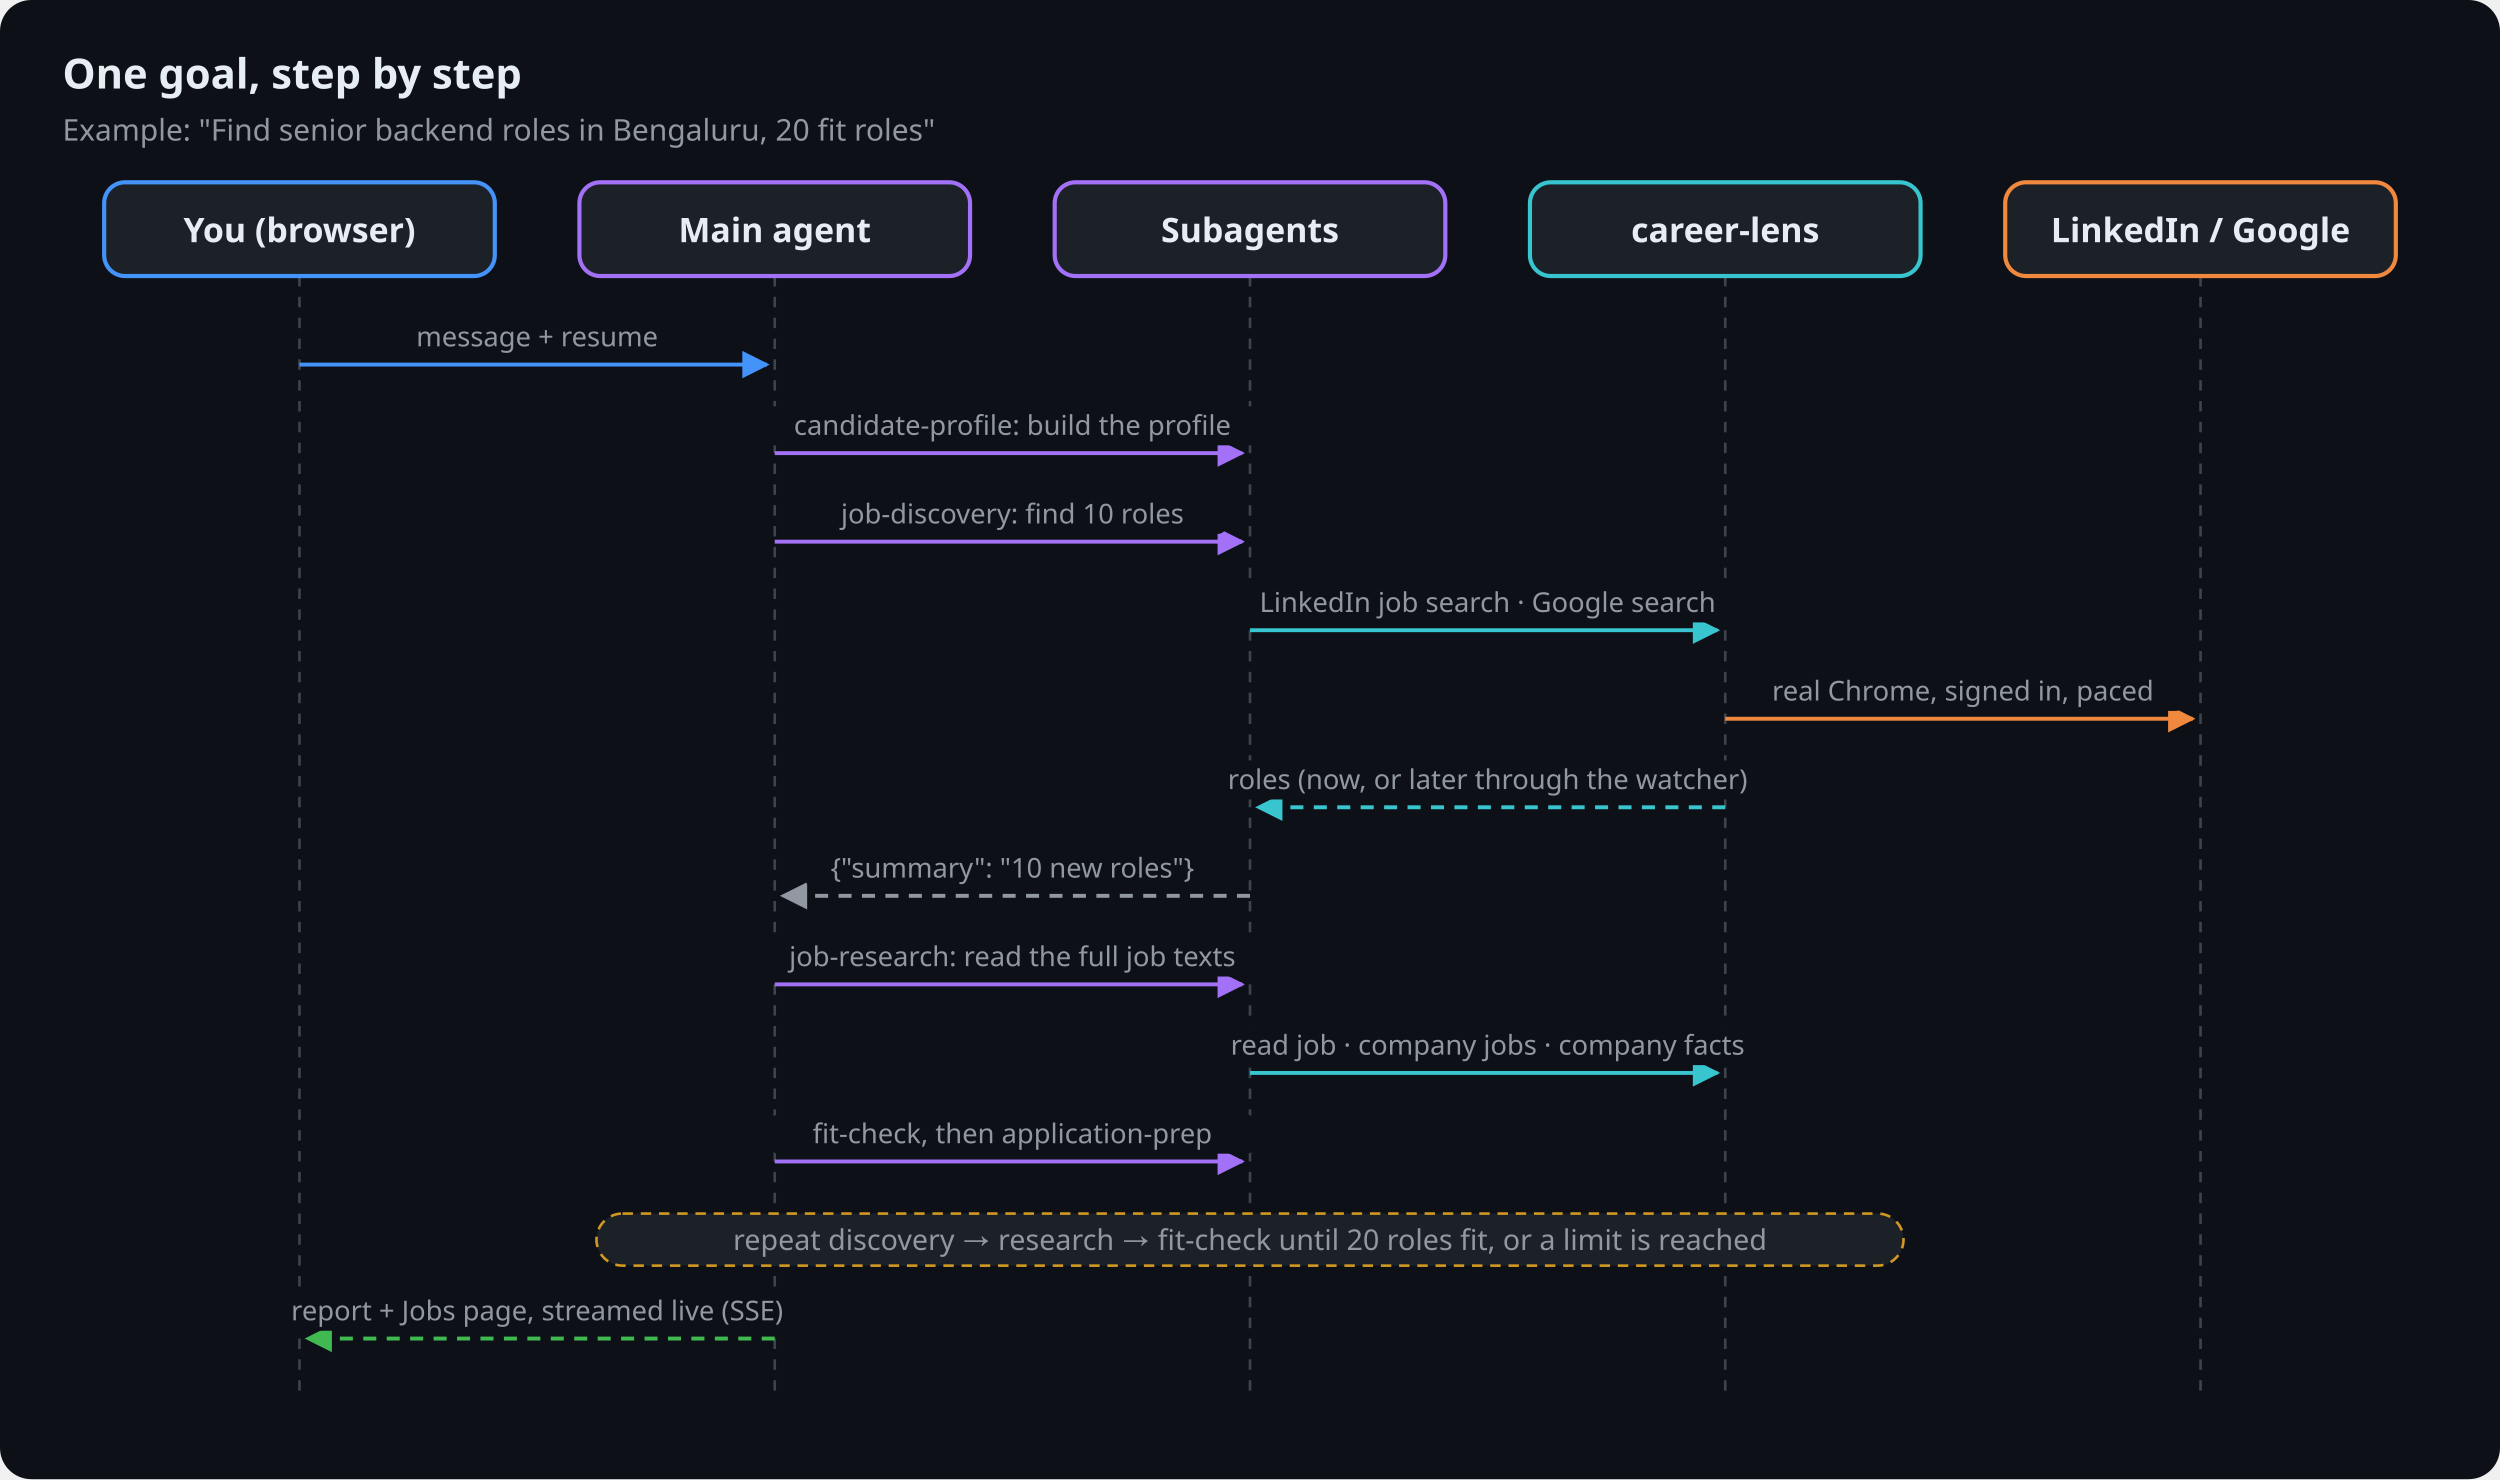
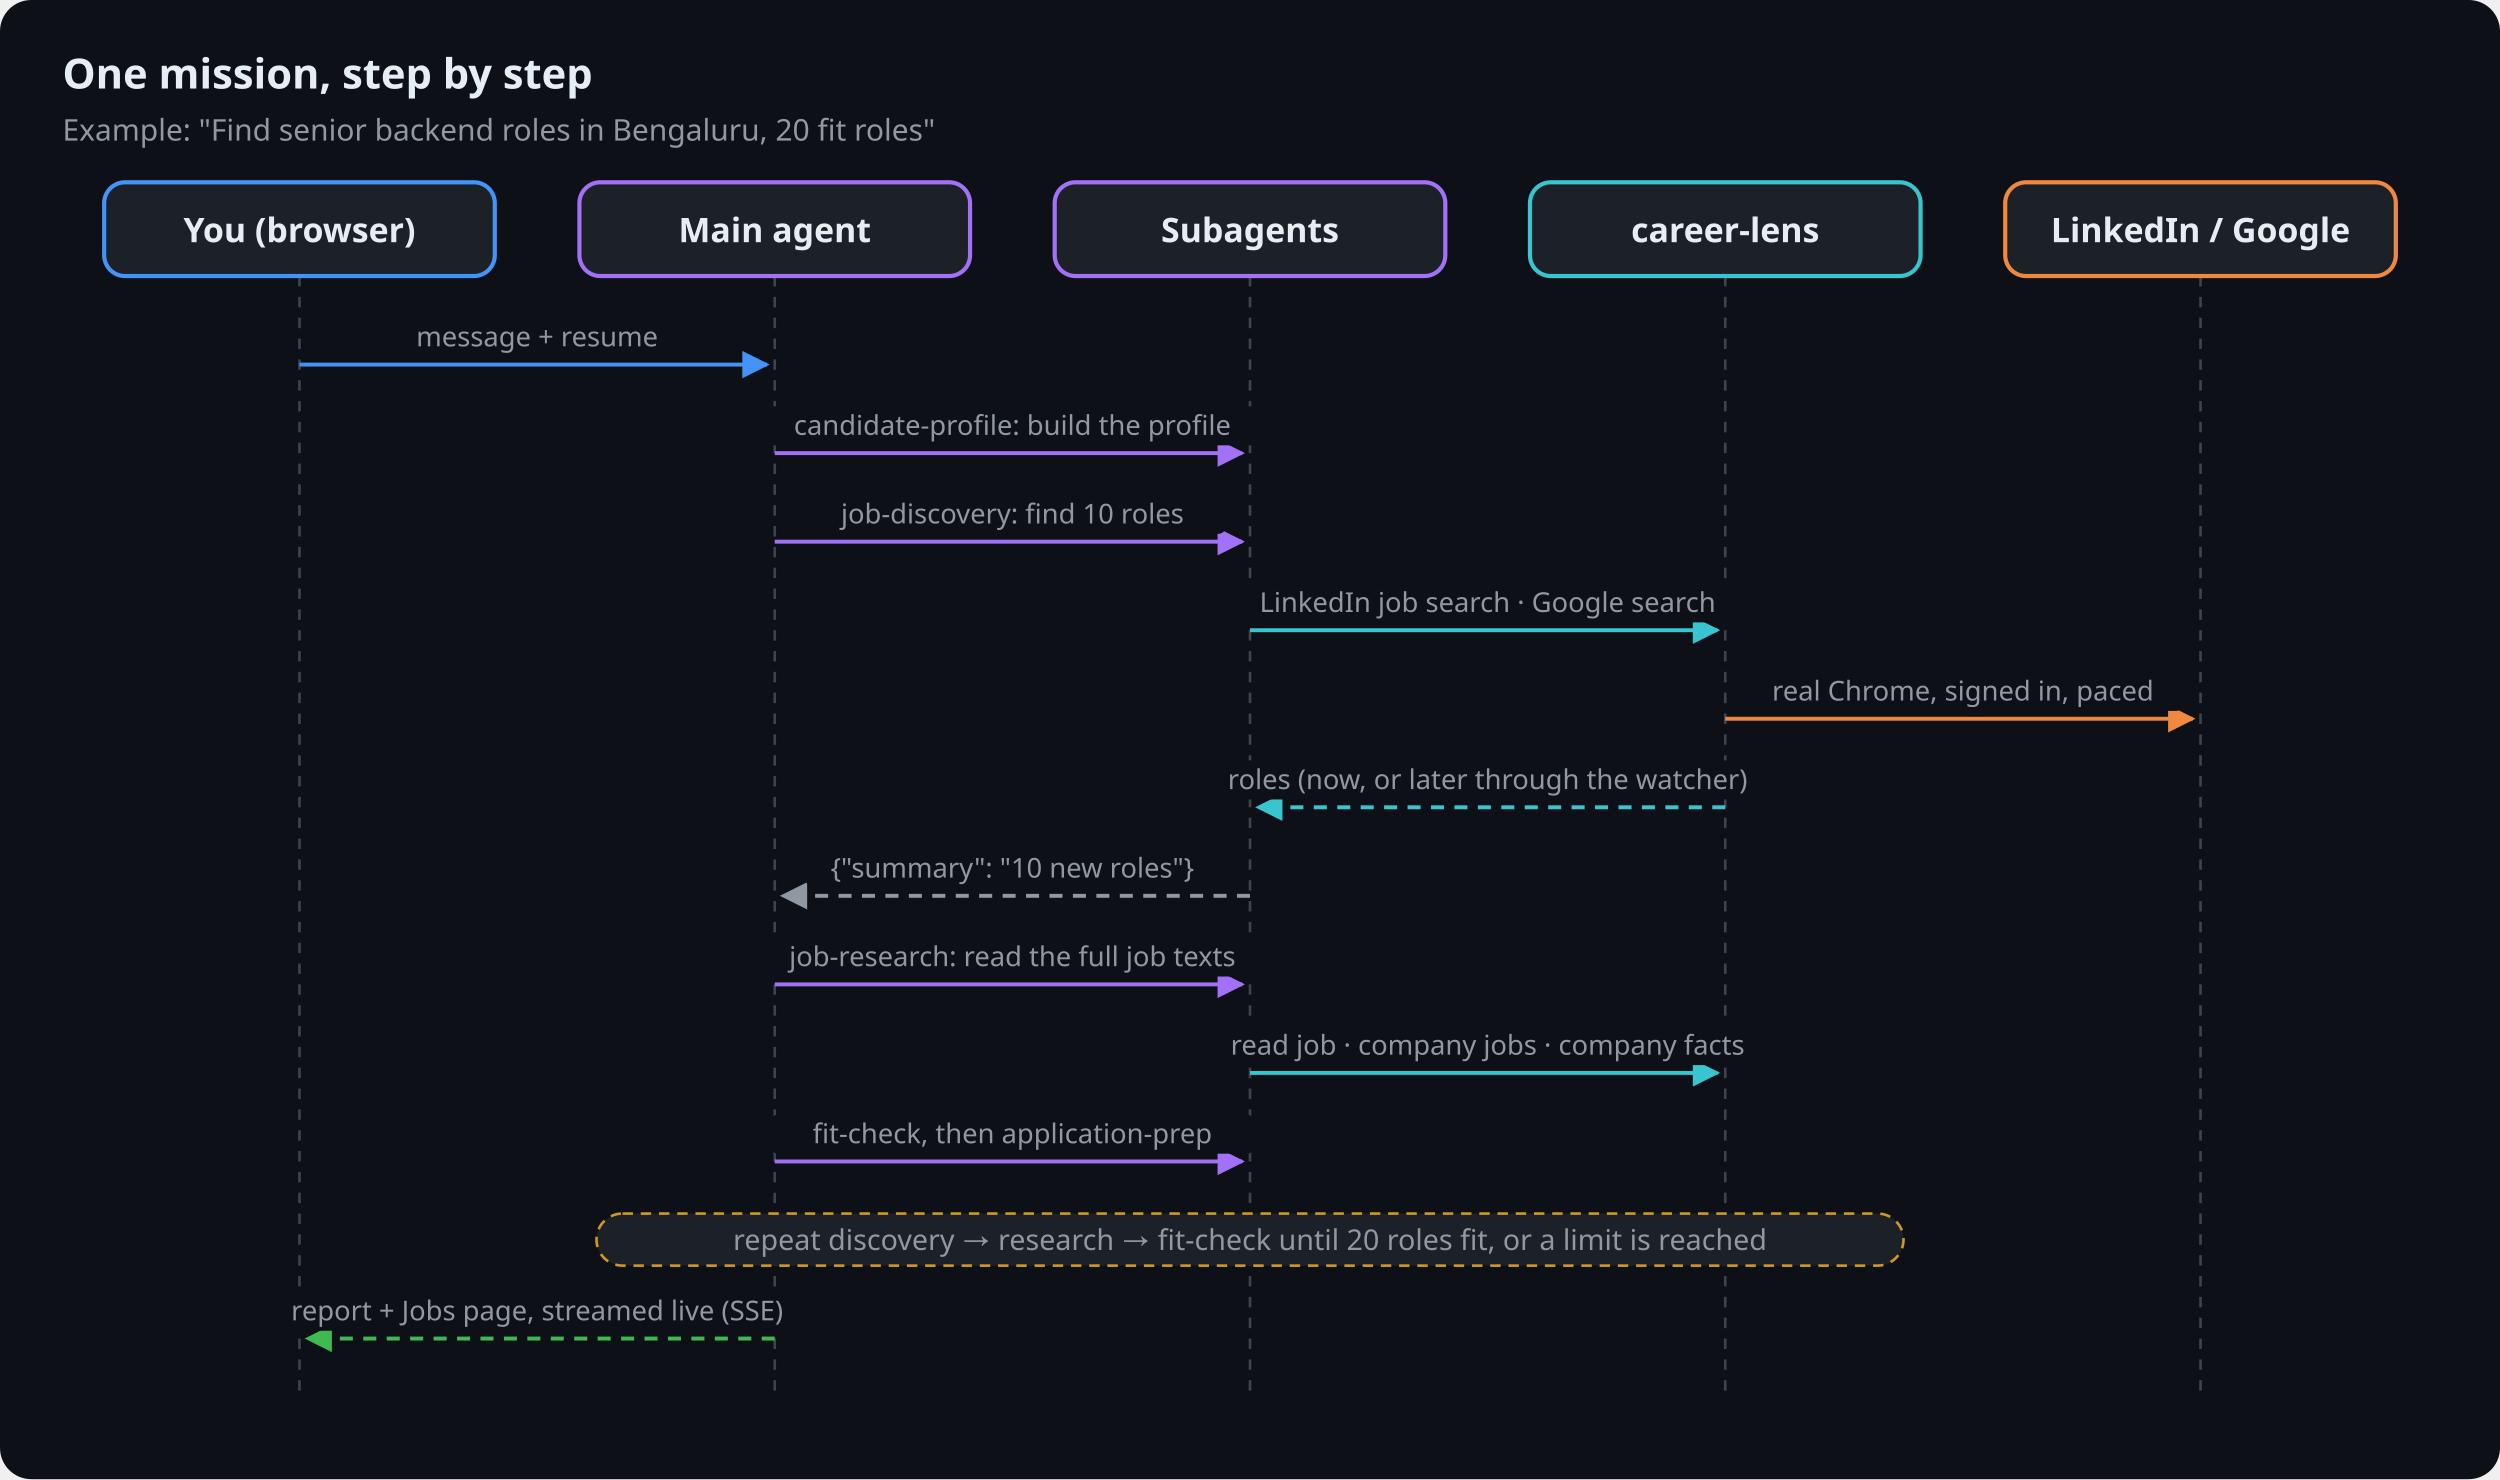
<svg xmlns="http://www.w3.org/2000/svg" width="960" height="568" viewBox="0 0 960 568" role="img" aria-label="One goal, step by step">
  <style>
.bg{fill:#0d1117}.panel{fill:#151b23;stroke:#30363d}.card{fill:#1c2128;stroke:#3d444d}.hi{stroke:#e6edf3}
.t{fill:#e6edf3;font:600 13px -apple-system,BlinkMacSystemFont,'Segoe UI','Noto Sans',Helvetica,Arial,sans-serif}.d{fill:#9198a1;font:400 11px -apple-system,BlinkMacSystemFont,'Segoe UI','Noto Sans',Helvetica,Arial,sans-serif}.m{font-family:ui-monospace,SFMono-Regular,'SF Mono',Menlo,Consolas,monospace}
.gt{fill:#e6edf3;font:600 13px -apple-system,BlinkMacSystemFont,'Segoe UI','Noto Sans',Helvetica,Arial,sans-serif}.gs{fill:#9198a1;font:400 11px -apple-system,BlinkMacSystemFont,'Segoe UI','Noto Sans',Helvetica,Arial,sans-serif}
.h1{fill:#e6edf3;font:600 16px -apple-system,BlinkMacSystemFont,'Segoe UI','Noto Sans',Helvetica,Arial,sans-serif}.h2{fill:#9198a1;font:400 11.5px -apple-system,BlinkMacSystemFont,'Segoe UI','Noto Sans',Helvetica,Arial,sans-serif}
.lb{fill:#9198a1;font:400 10.5px -apple-system,BlinkMacSystemFont,'Segoe UI','Noto Sans',Helvetica,Arial,sans-serif}.lbg{fill:#0d1117}.life{stroke:#3d444d}
.s-blue{stroke:#4493f8}.f-blue{fill:#4493f8}.s-orange{stroke:#f0883e}.f-orange{fill:#f0883e}.s-purple{stroke:#a371f7}.f-purple{fill:#a371f7}.s-teal{stroke:#39c5cf}.f-teal{fill:#39c5cf}.s-green{stroke:#3fb950}.f-green{fill:#3fb950}.s-amber{stroke:#d29922}.f-amber{fill:#d29922}.s-grey{stroke:#9198a1}.f-grey{fill:#9198a1}.s-red{stroke:#f85149}.f-red{fill:#f85149}
@media (prefers-color-scheme: light){
.bg{fill:#ffffff}.panel{fill:#f6f8fa;stroke:#d1d9e0}.card{fill:#ffffff;stroke:#d1d9e0}.hi{stroke:#1f2328}
.t,.gt,.h1{fill:#1f2328}.d,.gs,.h2,.lb{fill:#59636e}.lbg{fill:#ffffff}.life{stroke:#d1d9e0}
.s-blue{stroke:#0969da}.f-blue{fill:#0969da}.s-orange{stroke:#bc4c00}.f-orange{fill:#bc4c00}.s-purple{stroke:#8250df}.f-purple{fill:#8250df}.s-teal{stroke:#1b7c83}.f-teal{fill:#1b7c83}.s-green{stroke:#1a7f37}.f-green{fill:#1a7f37}.s-amber{stroke:#9a6700}.f-amber{fill:#9a6700}.s-grey{stroke:#59636e}.f-grey{fill:#59636e}.s-red{stroke:#cf222e}.f-red{fill:#cf222e}}
</style>
  <defs>
    <marker id="a-blue" viewBox="0 0 10 10" refX="9" refY="5" markerWidth="7" markerHeight="7" orient="auto-start-reverse">
      <path d="M0,0 L10,5 L0,10 z" class="f-blue" />
    </marker>
    <marker id="a-orange" viewBox="0 0 10 10" refX="9" refY="5" markerWidth="7" markerHeight="7" orient="auto-start-reverse">
      <path d="M0,0 L10,5 L0,10 z" class="f-orange" />
    </marker>
    <marker id="a-purple" viewBox="0 0 10 10" refX="9" refY="5" markerWidth="7" markerHeight="7" orient="auto-start-reverse">
      <path d="M0,0 L10,5 L0,10 z" class="f-purple" />
    </marker>
    <marker id="a-teal" viewBox="0 0 10 10" refX="9" refY="5" markerWidth="7" markerHeight="7" orient="auto-start-reverse">
      <path d="M0,0 L10,5 L0,10 z" class="f-teal" />
    </marker>
    <marker id="a-green" viewBox="0 0 10 10" refX="9" refY="5" markerWidth="7" markerHeight="7" orient="auto-start-reverse">
      <path d="M0,0 L10,5 L0,10 z" class="f-green" />
    </marker>
    <marker id="a-amber" viewBox="0 0 10 10" refX="9" refY="5" markerWidth="7" markerHeight="7" orient="auto-start-reverse">
      <path d="M0,0 L10,5 L0,10 z" class="f-amber" />
    </marker>
    <marker id="a-grey" viewBox="0 0 10 10" refX="9" refY="5" markerWidth="7" markerHeight="7" orient="auto-start-reverse">
      <path d="M0,0 L10,5 L0,10 z" class="f-grey" />
    </marker>
    <marker id="a-red" viewBox="0 0 10 10" refX="9" refY="5" markerWidth="7" markerHeight="7" orient="auto-start-reverse">
      <path d="M0,0 L10,5 L0,10 z" class="f-red" />
    </marker>
  </defs>
  <rect width="960" height="568" rx="12" class="bg" />
-   <text x="24" y="34" class="h1" text-anchor="start">One goal, step by step</text>
+   <text x="24" y="34" class="h1" text-anchor="start">One mission, step by step</text>
  <text x="24" y="54" class="h2" text-anchor="start">Example: "Find senior backend roles in Bengaluru, 20 fit roles"</text>
  <line x1="115.0" y1="106" x2="115.0" y2="534" class="life" stroke-dasharray="4 4" />
  <rect x="40.0" y="70" width="150" height="36" rx="8" class="card s-blue" stroke-width="1.6" />
  <text x="115.0" y="93" class="t" text-anchor="middle">You (browser)</text>
  <line x1="297.5" y1="106" x2="297.5" y2="534" class="life" stroke-dasharray="4 4" />
  <rect x="222.5" y="70" width="150" height="36" rx="8" class="card s-purple" stroke-width="1.6" />
  <text x="297.5" y="93" class="t" text-anchor="middle">Main agent</text>
  <line x1="480.0" y1="106" x2="480.0" y2="534" class="life" stroke-dasharray="4 4" />
  <rect x="405.0" y="70" width="150" height="36" rx="8" class="card s-purple" stroke-width="1.6" />
  <text x="480.0" y="93" class="t" text-anchor="middle">Subagents</text>
  <line x1="662.5" y1="106" x2="662.5" y2="534" class="life" stroke-dasharray="4 4" />
  <rect x="587.5" y="70" width="150" height="36" rx="8" class="card s-teal" stroke-width="1.6" />
  <text x="662.5" y="93" class="t" text-anchor="middle">career-lens</text>
  <line x1="845.0" y1="106" x2="845.0" y2="534" class="life" stroke-dasharray="4 4" />
  <rect x="770.0" y="70" width="150" height="36" rx="8" class="card s-orange" stroke-width="1.6" />
  <text x="845.0" y="93" class="t" text-anchor="middle">LinkedIn / Google</text>
  <path d="M115.0,140 L294.5,140" fill="none" class="s-blue" stroke-width="1.5" marker-end="url(#a-blue)" />
  <rect x="157.2" y="122" width="98.0" height="15" rx="3" class="lbg" />
  <text x="206.25" y="133" class="lb" text-anchor="middle">message + resume</text>
  <path d="M297.5,174 L477.0,174" fill="none" class="s-purple" stroke-width="1.5" marker-end="url(#a-purple)" />
  <rect x="284.8" y="156" width="208.0" height="15" rx="3" class="lbg" />
  <text x="388.75" y="167" class="lb" text-anchor="middle">candidate-profile: build the profile</text>
  <path d="M297.5,208 L477.0,208" fill="none" class="s-purple" stroke-width="1.5" marker-end="url(#a-purple)" />
  <rect x="306.8" y="190" width="164.0" height="15" rx="3" class="lbg" />
  <text x="388.75" y="201" class="lb" text-anchor="middle">job-discovery: find 10 roles</text>
  <path d="M480.0,242 L659.5,242" fill="none" class="s-teal" stroke-width="1.5" marker-end="url(#a-teal)" />
  <rect x="470.0" y="224" width="202.5" height="15" rx="3" class="lbg" />
  <text x="571.25" y="235" class="lb" text-anchor="middle">LinkedIn job search · Google search</text>
  <path d="M662.5,276 L842.0,276" fill="none" class="s-orange" stroke-width="1.5" marker-end="url(#a-orange)" />
  <rect x="669.0" y="258" width="169.5" height="15" rx="3" class="lbg" />
  <text x="753.75" y="269" class="lb" text-anchor="middle">real Chrome, signed in, paced</text>
  <path d="M662.5,310 L483.0,310" fill="none" class="s-teal" stroke-width="1.5" stroke-dasharray="5 4" marker-end="url(#a-teal)" />
  <rect x="453.5" y="292" width="235.5" height="15" rx="3" class="lbg" />
  <text x="571.25" y="303" class="lb" text-anchor="middle">roles (now, or later through the watcher)</text>
  <path d="M480.0,344 L300.5,344" fill="none" class="s-grey" stroke-width="1.5" stroke-dasharray="5 4" marker-end="url(#a-grey)" />
  <rect x="309.5" y="326" width="158.5" height="15" rx="3" class="lbg" />
  <text x="388.75" y="337" class="lb" text-anchor="middle">{"summary": "10 new roles"}</text>
  <path d="M297.5,378 L477.0,378" fill="none" class="s-purple" stroke-width="1.5" marker-end="url(#a-purple)" />
  <rect x="282.0" y="360" width="213.5" height="15" rx="3" class="lbg" />
  <text x="388.75" y="371" class="lb" text-anchor="middle">job-research: read the full job texts</text>
  <path d="M480.0,412 L659.5,412" fill="none" class="s-teal" stroke-width="1.5" marker-end="url(#a-teal)" />
  <rect x="459.0" y="394" width="224.5" height="15" rx="3" class="lbg" />
  <text x="571.25" y="405" class="lb" text-anchor="middle">read job · company jobs · company facts</text>
  <path d="M297.5,446 L477.0,446" fill="none" class="s-purple" stroke-width="1.5" marker-end="url(#a-purple)" />
  <rect x="295.8" y="428" width="186.0" height="15" rx="3" class="lbg" />
  <text x="388.75" y="439" class="lb" text-anchor="middle">fit-check, then application-prep</text>
  <rect x="229.05" y="466" width="501.9" height="20" rx="10" class="card s-amber" stroke-dasharray="4 3" />
  <text x="480.0" y="480" class="d" text-anchor="middle">repeat discovery → research → fit-check until 20 roles fit, or a limit is reached</text>
  <path d="M297.5,514 L118.0,514" fill="none" class="s-green" stroke-width="1.5" stroke-dasharray="5 4" marker-end="url(#a-green)" />
  <rect x="94.0" y="496" width="224.5" height="15" rx="3" class="lbg" />
  <text x="206.25" y="507" class="lb" text-anchor="middle">report + Jobs page, streamed live (SSE)</text>
</svg>
